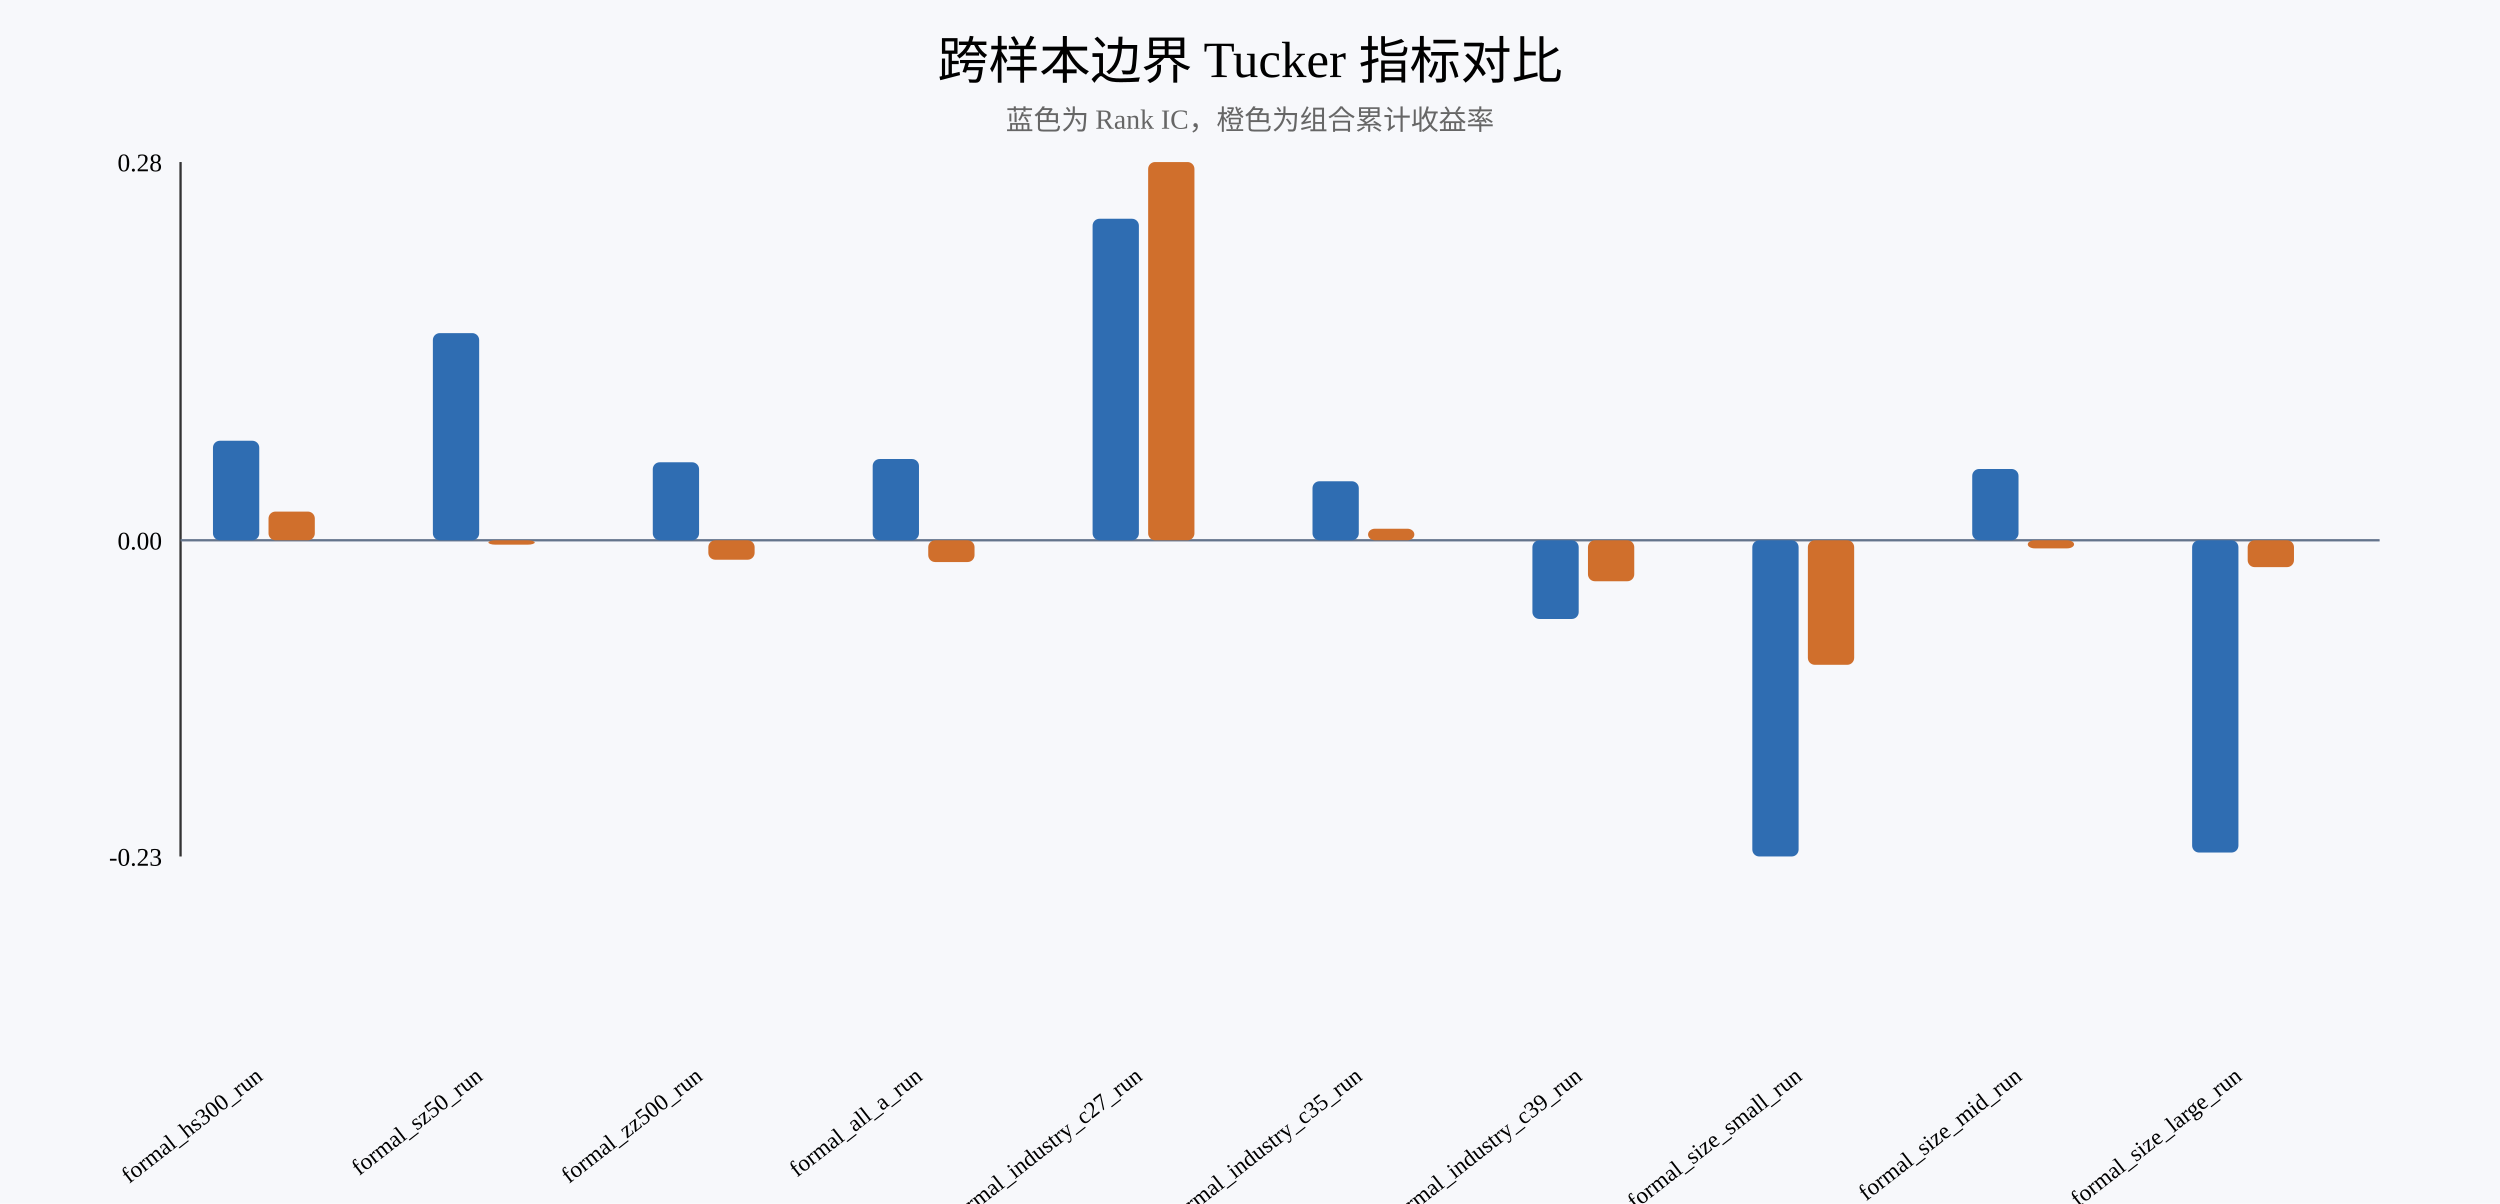
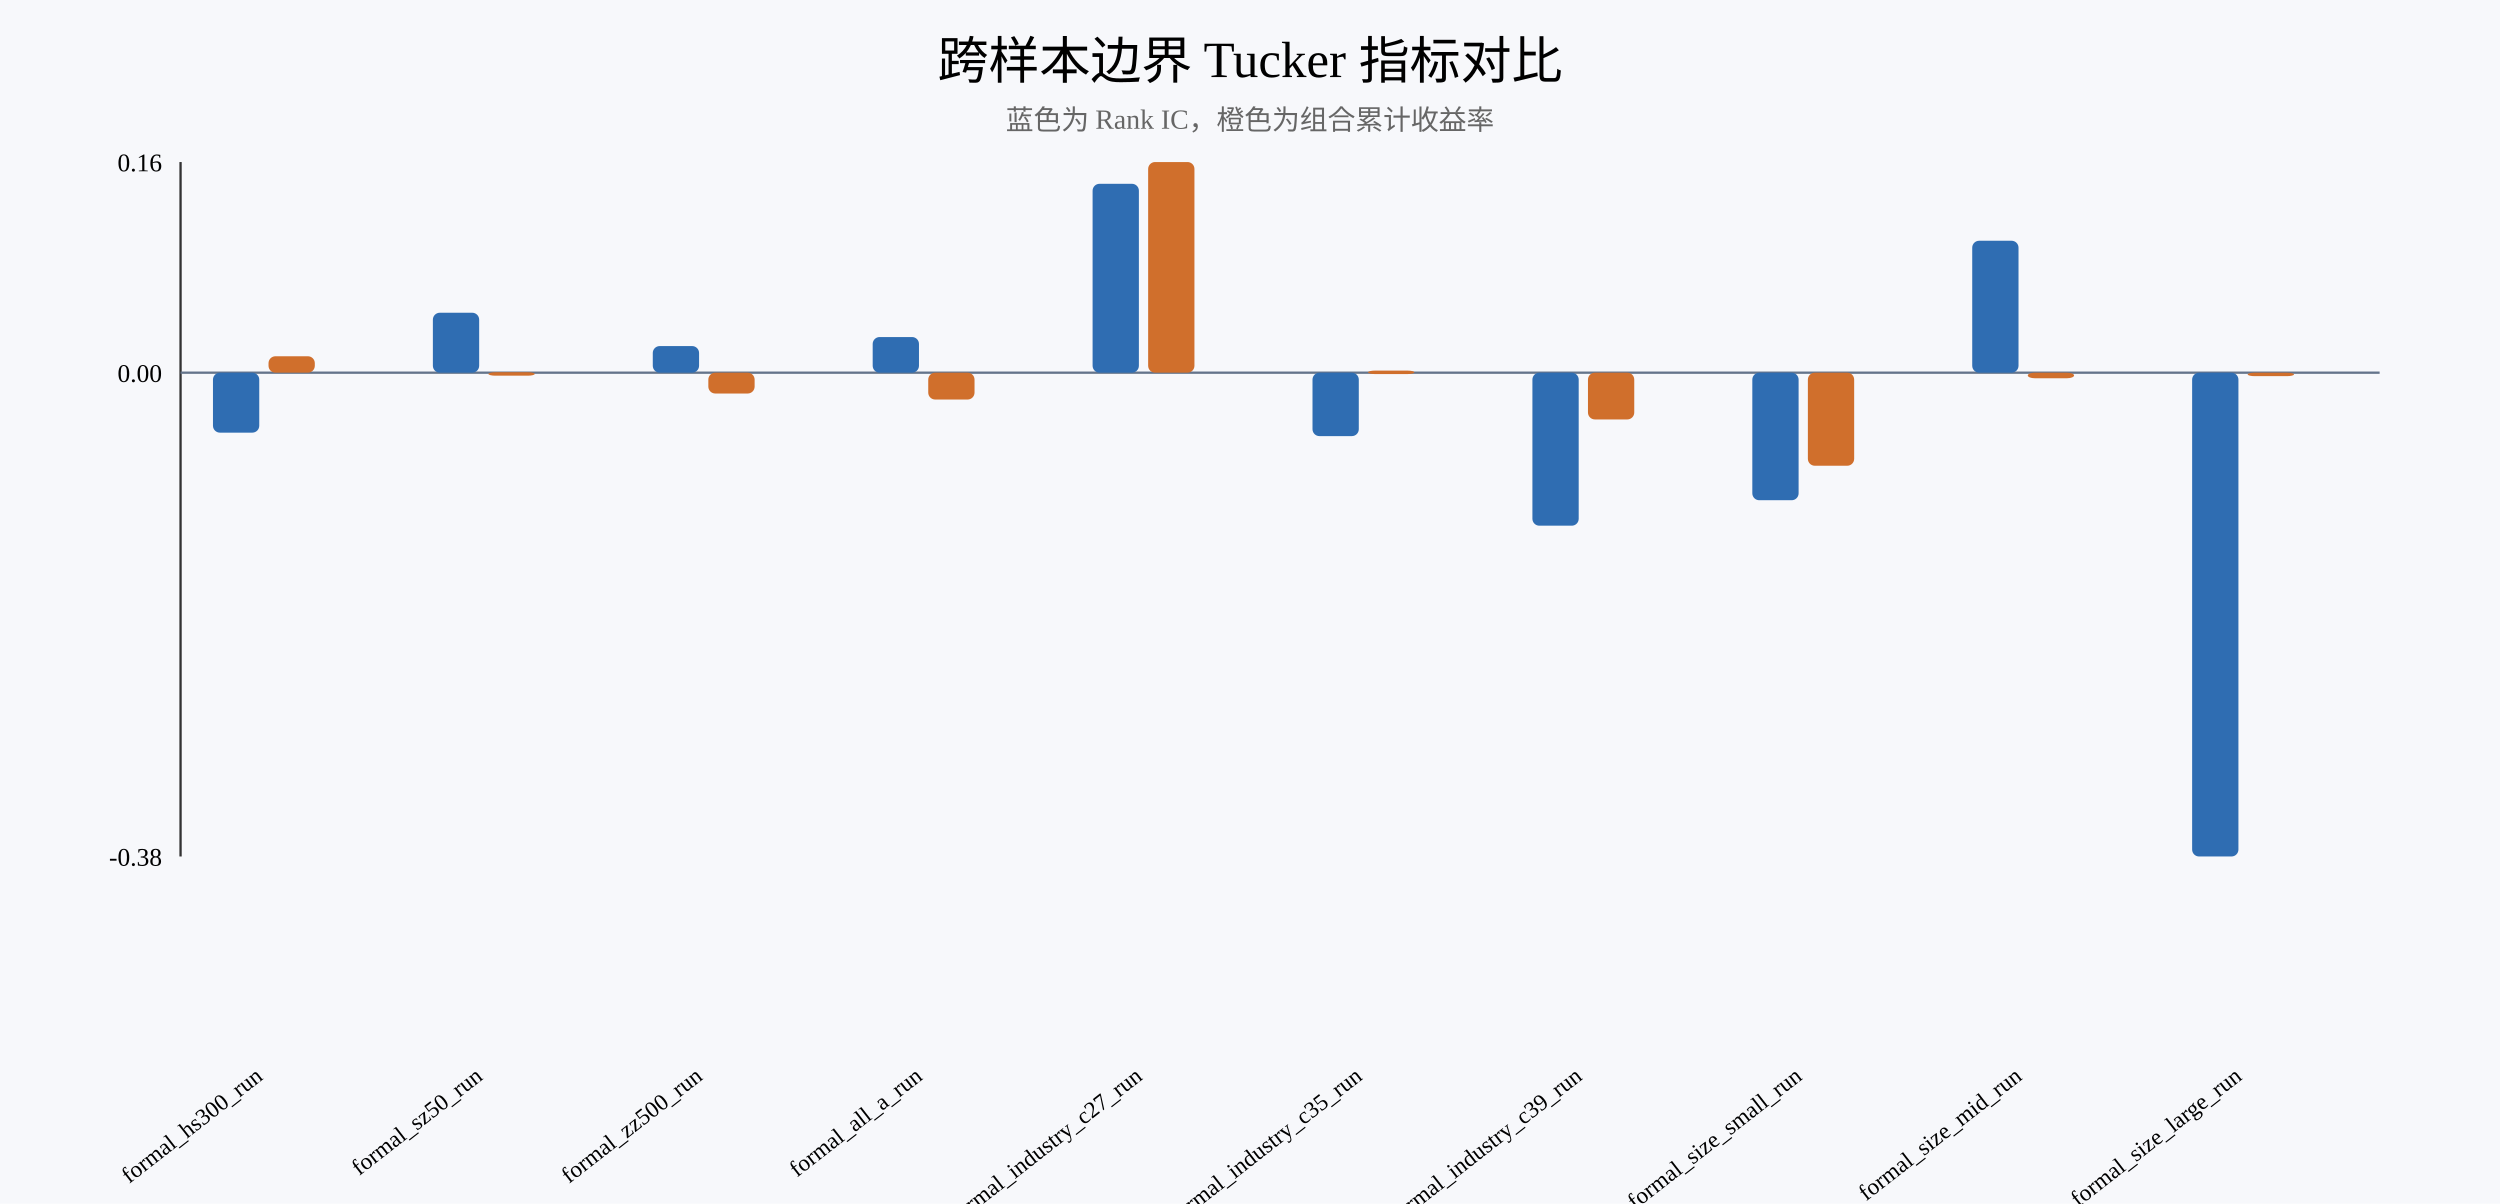
<svg xmlns="http://www.w3.org/2000/svg" width="1080" height="520">
  <rect width="100%" height="100%" fill="#f7f8fb" />
  <text x="540" y="34" text-anchor="middle" font-size="22">跨样本边界 Tucker 指标对比</text>
  <text x="540" y="56" text-anchor="middle" font-size="12" fill="#666">蓝色为 Rank IC，橙色为组合累计收益率</text>
  <line x1="78" y1="70" x2="78" y2="370" stroke="#333" />
-   <line x1="78" y1="233.4" x2="1028" y2="233.4" stroke="#64748b" />
-   <rect x="92.0" y="190.4" width="20" height="43.0" fill="#2f6db2" rx="3" />
-   <rect x="116.0" y="221.0" width="20" height="12.4" fill="#d06f2c" rx="3" />
+   <line x1="78" y1="161.0" x2="1028" y2="161.0" stroke="#64748b" />
+   <rect x="92.0" y="161.0" width="20" height="25.9" fill="#2f6db2" rx="3" />
+   <rect x="116.0" y="153.9" width="20" height="7.1" fill="#d06f2c" rx="3" />
  <text x="114.0" y="466" text-anchor="end" font-size="10" transform="rotate(-38 114.0,466)">formal_hs300_run</text>
-   <rect x="187.0" y="143.9" width="20" height="89.5" fill="#2f6db2" rx="3" />
-   <rect x="211.0" y="233.4" width="20" height="1.9" fill="#d06f2c" rx="3" />
+   <rect x="187.0" y="135.1" width="20" height="25.9" fill="#2f6db2" rx="3" />
+   <rect x="211.0" y="160.8" width="20" height="1.5" fill="#d06f2c" rx="3" />
  <text x="209.0" y="466" text-anchor="end" font-size="10" transform="rotate(-38 209.0,466)">formal_sz50_run</text>
-   <rect x="282.0" y="199.7" width="20" height="33.7" fill="#2f6db2" rx="3" />
-   <rect x="306.0" y="233.4" width="20" height="8.4" fill="#d06f2c" rx="3" />
+   <rect x="282.0" y="149.5" width="20" height="11.5" fill="#2f6db2" rx="3" />
+   <rect x="306.0" y="161.0" width="20" height="9.0" fill="#d06f2c" rx="3" />
  <text x="304.0" y="466" text-anchor="end" font-size="10" transform="rotate(-38 304.0,466)">formal_zz500_run</text>
-   <rect x="377.0" y="198.3" width="20" height="35.1" fill="#2f6db2" rx="3" />
-   <rect x="401.0" y="233.4" width="20" height="9.4" fill="#d06f2c" rx="3" />
+   <rect x="377.0" y="145.6" width="20" height="15.4" fill="#2f6db2" rx="3" />
+   <rect x="401.0" y="161.0" width="20" height="11.6" fill="#d06f2c" rx="3" />
  <text x="399.0" y="466" text-anchor="end" font-size="10" transform="rotate(-38 399.0,466)">formal_all_a_run</text>
-   <rect x="472.0" y="94.5" width="20" height="138.9" fill="#2f6db2" rx="3" />
-   <rect x="496.0" y="70.0" width="20" height="163.4" fill="#d06f2c" rx="3" />
+   <rect x="472.0" y="79.4" width="20" height="81.6" fill="#2f6db2" rx="3" />
+   <rect x="496.0" y="70.0" width="20" height="91.0" fill="#d06f2c" rx="3" />
  <text x="494.0" y="466" text-anchor="end" font-size="10" transform="rotate(-38 494.0,466)">formal_industry_c27_run</text>
-   <rect x="567.0" y="207.9" width="20" height="25.5" fill="#2f6db2" rx="3" />
-   <rect x="591.0" y="228.4" width="20" height="5.0" fill="#d06f2c" rx="3" />
+   <rect x="567.0" y="161.0" width="20" height="27.4" fill="#2f6db2" rx="3" />
+   <rect x="591.0" y="160.1" width="20" height="1.5" fill="#d06f2c" rx="3" />
  <text x="589.0" y="466" text-anchor="end" font-size="10" transform="rotate(-38 589.0,466)">formal_industry_c35_run</text>
-   <rect x="662.0" y="233.4" width="20" height="34.0" fill="#2f6db2" rx="3" />
-   <rect x="686.0" y="233.4" width="20" height="17.7" fill="#d06f2c" rx="3" />
+   <rect x="662.0" y="161.0" width="20" height="66.1" fill="#2f6db2" rx="3" />
+   <rect x="686.0" y="161.0" width="20" height="20.2" fill="#d06f2c" rx="3" />
  <text x="684.0" y="466" text-anchor="end" font-size="10" transform="rotate(-38 684.0,466)">formal_industry_c39_run</text>
-   <rect x="757.0" y="233.4" width="20" height="136.6" fill="#2f6db2" rx="3" />
-   <rect x="781.0" y="233.4" width="20" height="53.8" fill="#d06f2c" rx="3" />
+   <rect x="757.0" y="161.0" width="20" height="55.1" fill="#2f6db2" rx="3" />
+   <rect x="781.0" y="161.0" width="20" height="40.2" fill="#d06f2c" rx="3" />
  <text x="779.0" y="466" text-anchor="end" font-size="10" transform="rotate(-38 779.0,466)">formal_size_small_run</text>
-   <rect x="852.0" y="202.6" width="20" height="30.8" fill="#2f6db2" rx="3" />
-   <rect x="876.0" y="233.4" width="20" height="3.5" fill="#d06f2c" rx="3" />
+   <rect x="852.0" y="104.0" width="20" height="57.0" fill="#2f6db2" rx="3" />
+   <rect x="876.0" y="161.0" width="20" height="2.4" fill="#d06f2c" rx="3" />
  <text x="874.0" y="466" text-anchor="end" font-size="10" transform="rotate(-38 874.0,466)">formal_size_mid_run</text>
-   <rect x="947.0" y="233.4" width="20" height="134.9" fill="#2f6db2" rx="3" />
-   <rect x="971.0" y="233.4" width="20" height="11.6" fill="#d06f2c" rx="3" />
+   <rect x="947.0" y="161.0" width="20" height="209.0" fill="#2f6db2" rx="3" />
+   <rect x="971.0" y="161.0" width="20" height="1.5" fill="#d06f2c" rx="3" />
  <text x="969.0" y="466" text-anchor="end" font-size="10" transform="rotate(-38 969.0,466)">formal_size_large_run</text>
-   <text x="70" y="74.0" text-anchor="end" font-size="11">0.28</text>
-   <text x="70" y="237.4" text-anchor="end" font-size="11">0.00</text>
-   <text x="70" y="374.0" text-anchor="end" font-size="11">-0.23</text>
+   <text x="70" y="74.0" text-anchor="end" font-size="11">0.16</text>
+   <text x="70" y="165.0" text-anchor="end" font-size="11">0.00</text>
+   <text x="70" y="374.0" text-anchor="end" font-size="11">-0.38</text>
</svg>
